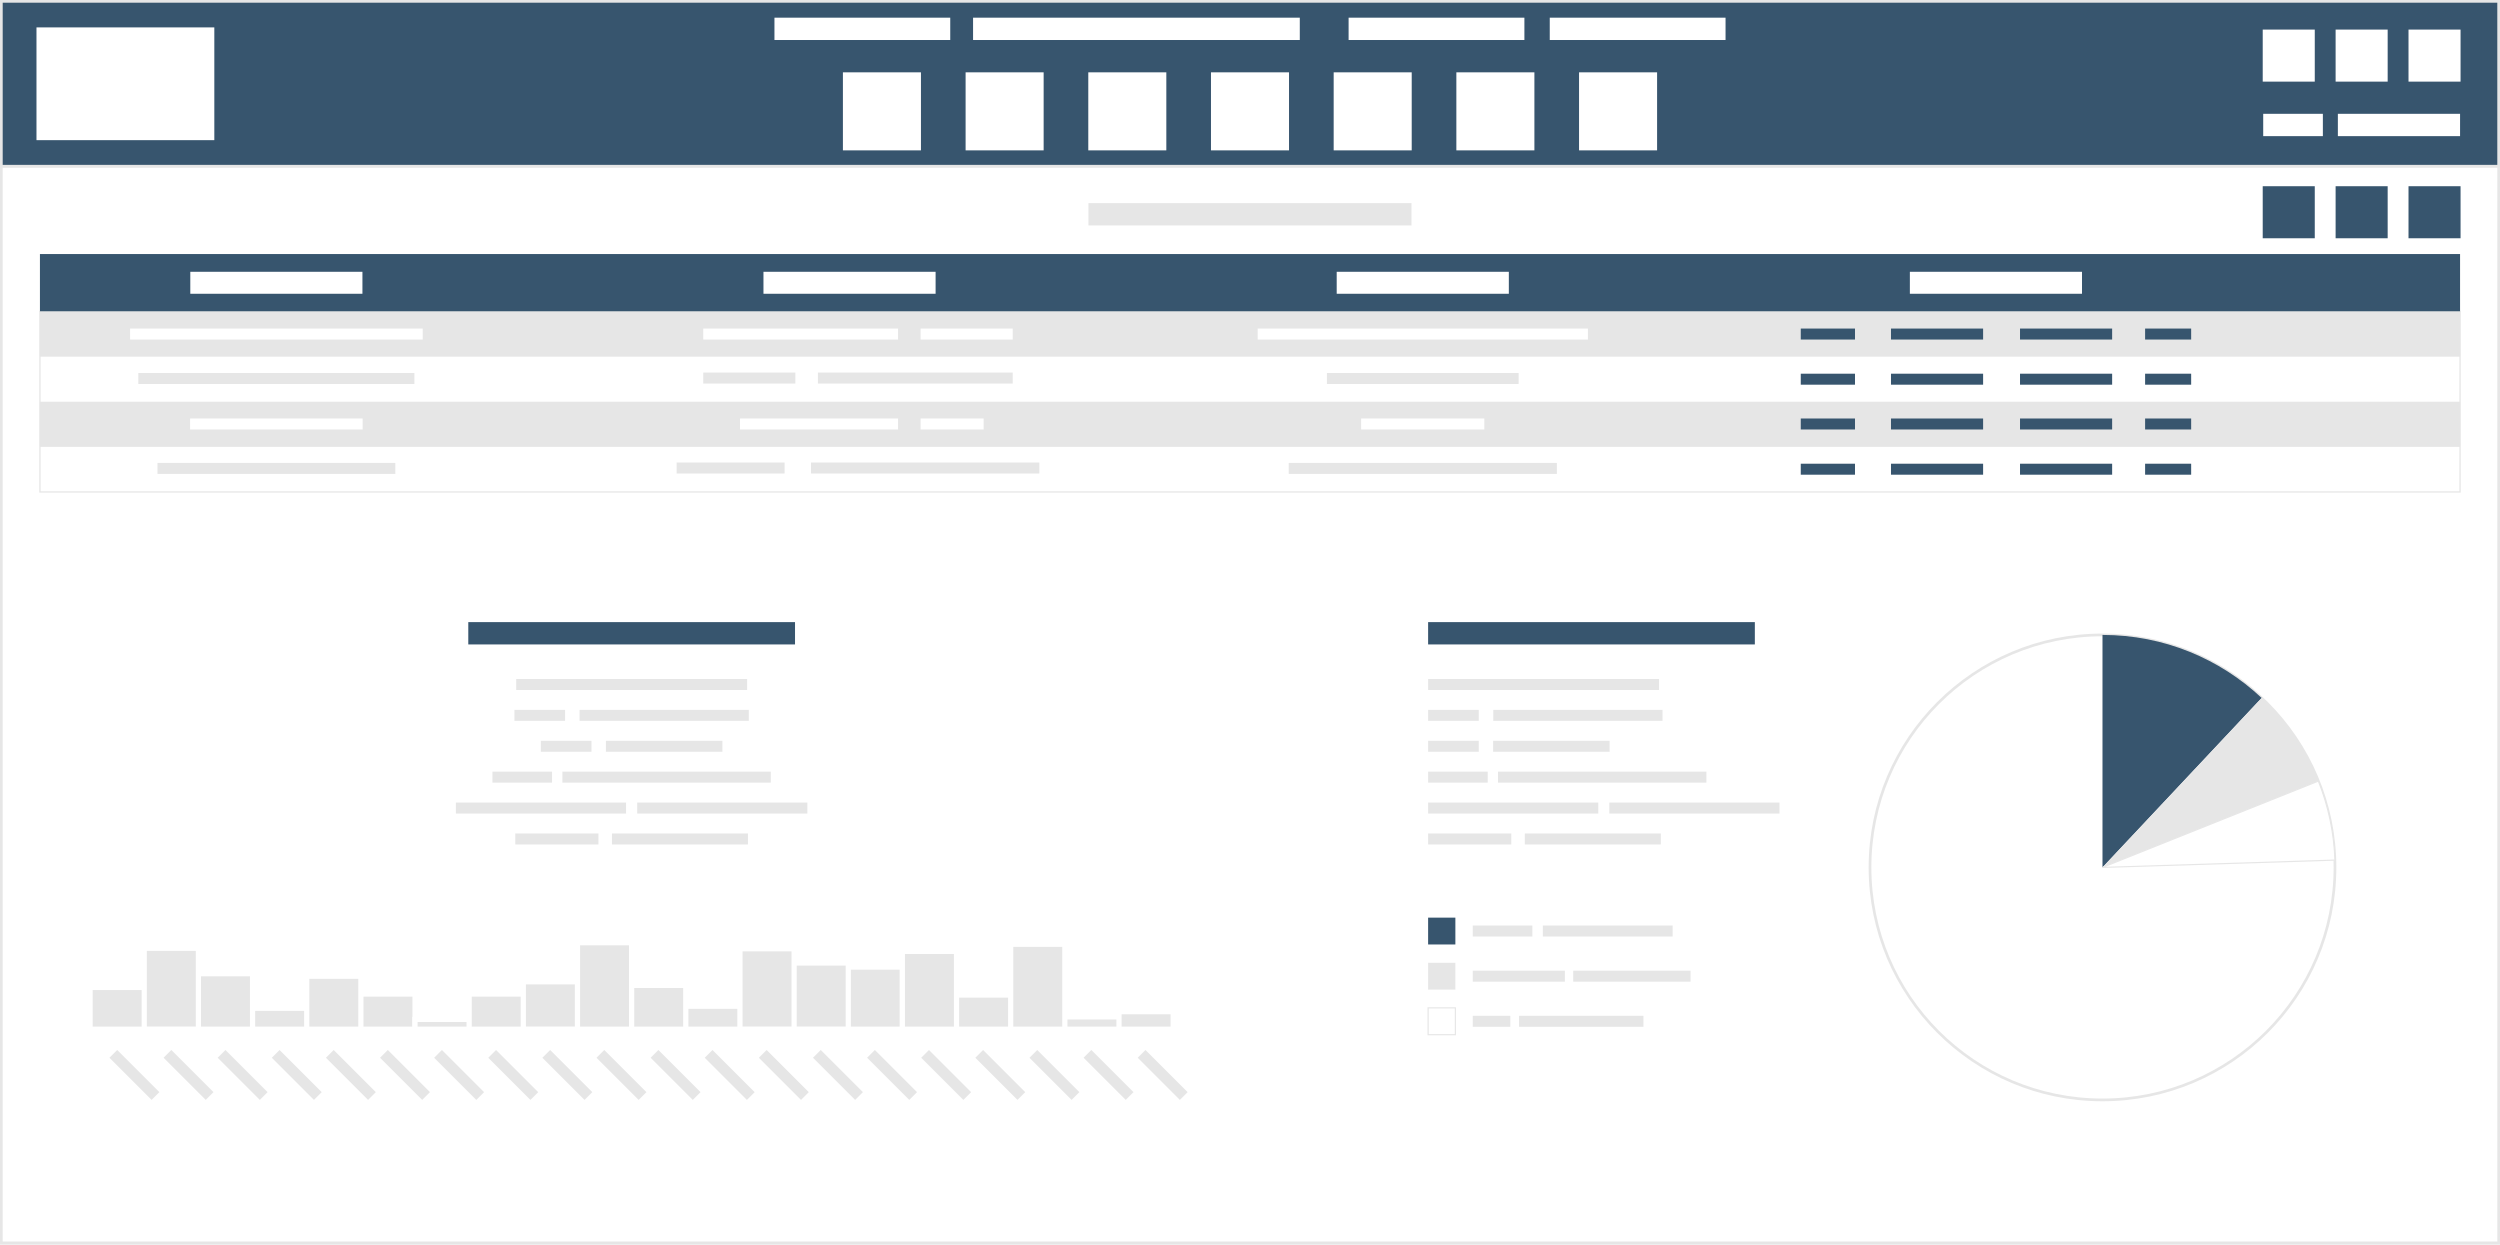
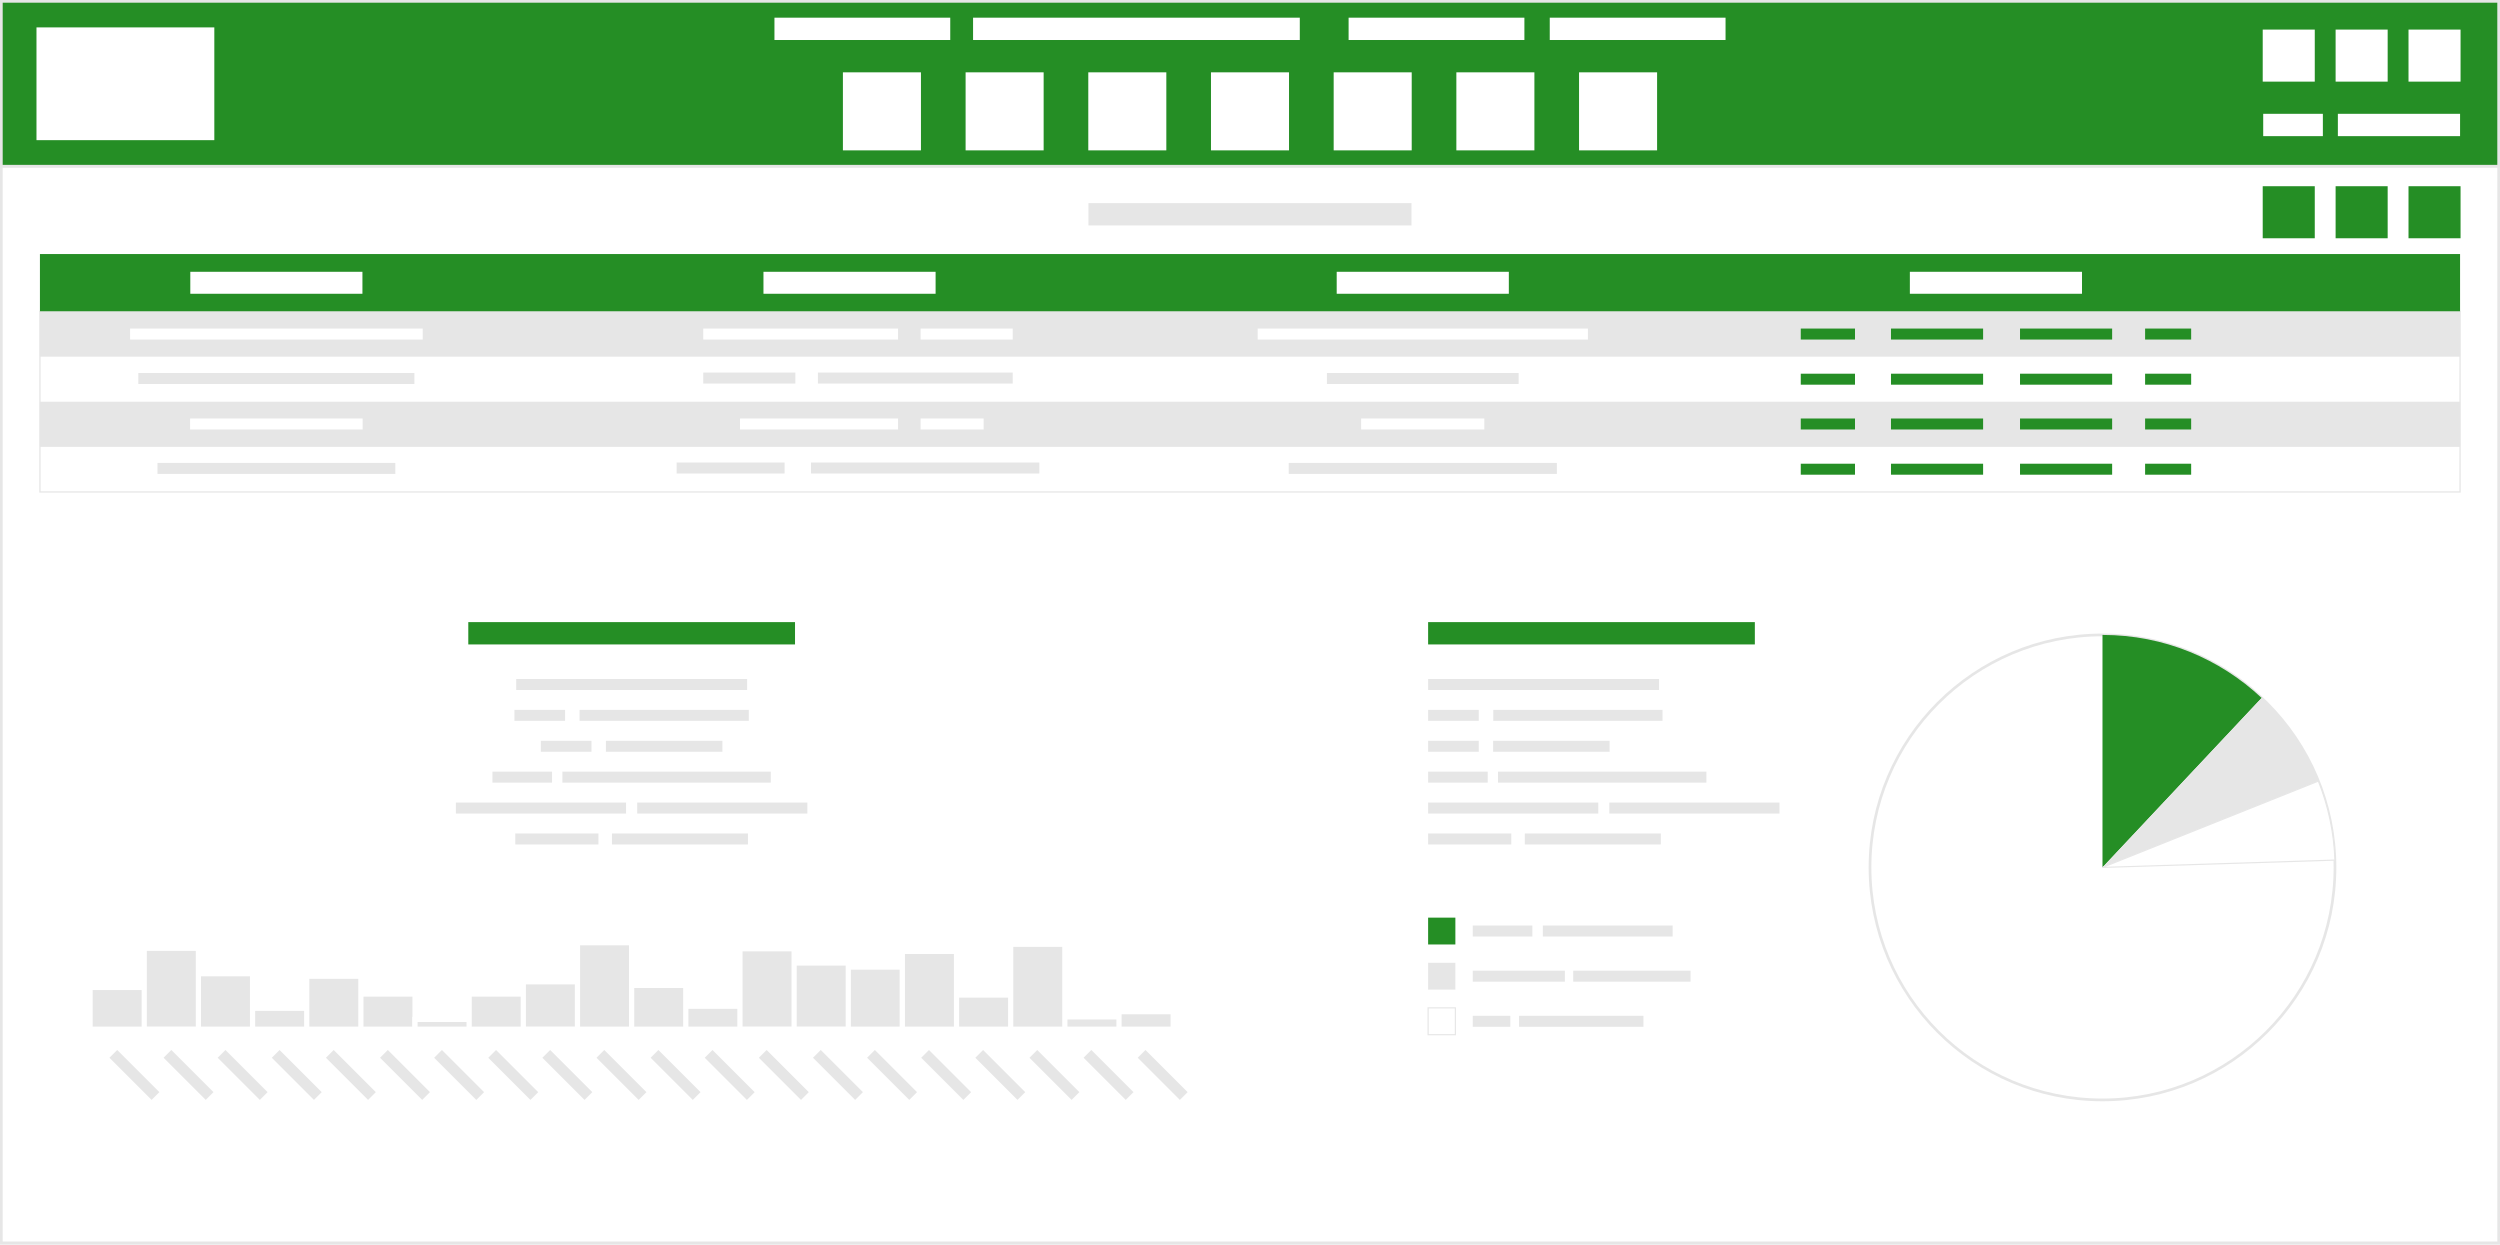
<svg xmlns="http://www.w3.org/2000/svg" width="615.066" height="306.112" viewBox="0 0 35496 17666" shape-rendering="geometricPrecision" text-rendering="geometricPrecision" image-rendering="optimizeQuality" fill-rule="evenodd" clip-rule="evenodd">
  <defs>
    <style>
    .str3 {stroke:white;stroke-width:73.856}
    .str1 {stroke:#E6E6E6;stroke-width:18.453}
    .str0 {stroke:#E6E6E6;stroke-width:38.477}
    .str2 {stroke:#E6E6E6;stroke-width:16.621}
    .fil1 {fill:none}
-     .fil2 {fill:#37556E}
+     .fil2 {fill:#258e25}
    .fil3 {fill:#E6E6E6}
    .fil0 {fill:white}
   </style>
  </defs>
  <g id="Layer_x0020_1">
    <path class="fil0 str0" d="M19 2360h35458v15287H19z" />
    <path class="fil1 str1" d="M567 4423h34362v2562H567z" />
    <path class="fil2 str0" d="M19 19h35458v2341H19z" />
    <path class="fil0" d="M518 389h2525v1601H518zM22420 1027h1108v1108h-1108zM20678 1027h1108v1108h-1108zM18936 1027h1108v1108h-1108zM17194 1027h1108v1108h-1108zM15452 1027h1108v1108h-1108zM13710 1027h1108v1108h-1108zM11968 1027h1108v1108h-1108zM10996 251h2496v317h-2496zM13816 251h4639v317h-4639zM19148 251h2496v317h-2496zM22004 251h2496v317h-2496zM32127 420h739v739h-739zM33162 420h739v739h-739zM34197 420h739v739h-739zM32134 1616h847v317h-847zM33194 1616h1735v317h-1735z" />
    <path class="fil2" d="M567 3607h34362v816H567z" />
    <path class="fil3" d="M15454 2884h4587v317h-4587z" />
    <path class="fil2" d="M34197 2644h739v739h-739z" />
    <path class="fil0" d="M2702 3859h2444v312H2702zM10840 3859h2444v312h-2444zM18979 3859h2444v312h-2444zM27117 3859h2444v312h-2444z" />
    <path class="fil3" d="M567 4423h34362v641H567zM567 5704h34362v641H567z" />
    <path class="fil0" d="M1847 4665h4155v156H1847z" />
    <path class="fil3" d="M1964 5296h3920v156H1964z" />
    <path class="fil0" d="M9985 4665h2766v156H9985zM13071 4665h1308v156h-1308z" />
    <path class="fil3" d="M11613 5290h2766v156h-2766zM9985 5290h1308v156H9985z" />
    <path class="fil0" d="M17857 4665h4689v156h-4689z" />
    <path class="fil3" d="M18840 5296h2722v156h-2722z" />
    <path class="fil0" d="M2699 5942h2450v156H2699z" />
    <path class="fil3" d="M2236 6573h3377v156H2236z" />
    <path class="fil0" d="M10507 5942h2244v156h-2244zM13071 5942h895v156h-895z" />
    <path class="fil3" d="M11515 6567h3242v156h-3242zM9607 6567h1533v156H9607z" />
    <path class="fil0" d="M19326 5942h1749v156h-1749z" />
    <path class="fil3" d="M18298 6573h3807v156h-3807z" />
    <path class="fil2" d="M33162 2644h739v739h-739zM32127 2644h739v739h-739z" />
    <circle class="fil1 str0" cx="29852" cy="12316" r="3301" />
    <path class="fil2" d="M32112 9910c-591-555-1385-895-2260-895v3301l2260-2406z" />
    <path class="fil3" d="M29852 12316l2260-2406c351 330 626 733 805 1180l-3065 1226z" />
    <path class="fil0 str2" d="M29852 12316l3065-1226c143 358 223 738 235 1122l-3300 104z" />
    <path class="fil2" d="M20277 8833h4639v317h-4639z" />
    <path class="fil3" d="M20277 9641h3279v156h-3279zM20277 10079h719v156h-719zM20277 10518h719v156h-719zM20277 10956h846v156h-846zM20277 11395h2416v156h-2416zM20277 11834h1181v156h-1181zM21650 11834h1931v156h-1931zM22850 11395h2416v156h-2416zM21269 10956h2959v156h-2959zM21200 10518h1654v156h-1654zM21202 10079h2403v156h-2403z" />
    <path class="fil2" d="M20277 13029h387v381h-387z" />
    <path class="fil3" d="M20277 13670h387v381h-387z" />
    <path class="fil0 str2" d="M20277 14310h387v381h-387z" />
    <path class="fil3" d="M20911 13141h846v156h-846zM21906 13141h1843v156h-1843zM20911 13782h1308v156h-1308zM22337 13782h1666v156h-1666zM20911 14423h533v156h-533zM21568 14423h1766v156h-1766z" />
    <path class="fil2" d="M6649 8833h4639v317H6649z" />
    <path class="fil3" d="M7329 9641h3279v156H7329zM7316 11834h1181v156H7316zM8689 11834h1931v156H8689zM6473 11395h2416v156H6473zM9047 11395h2416v156H9047zM6992 10956h846v156h-846zM7985 10956h2959v156H7985zM7679 10518h719v156h-719zM8603 10518h1654v156H8603zM7304 10079h719v156h-719zM8229 10079h2403v156H8229z" />
    <path class="fil3 str3" d="M1279 14020h769v593h-769zM2048 13464h769v1148h-769zM2817 13825h769v788h-769zM3586 14316h769v297h-769zM4355 13861h769v752h-769zM5124 14114h769v499h-769z" />
    <path class="fil3 str3" d="M5892 14474h769v139h-769zM6661 14114h769v499h-769zM7430 13940h769v672h-769zM8199 13385h769v1228h-769zM8968 13991h769v622h-769zM9737 14287h769v326h-769zM10506 13471h769v1141h-769zM11275 13673h769v939h-769zM12044 13731h769v882h-769z" />
    <path class="fil3 str3" d="M12812 13508h769v1105h-769zM13581 14128h769v485h-769zM14350 13407h769v1206h-769zM15119 14438h769v175h-769zM15888 14364h769v249h-769z" />
    <path class="fil3" d="M2262.67 15506.7l-598.518-598.518-110.28 110.28 598.518 598.518zM3031.07 15506.7l-598.518-598.518-110.28 110.28 598.518 598.518zM3799.47 15506.7l-598.518-598.518-110.28 110.28 598.518 598.518zM4567.86 15506.7l-598.518-598.518-110.28 110.28 598.518 598.518zM5336.26 15506.7l-598.518-598.518-110.28 110.28 598.518 598.518zM6104.66 15506.7l-598.518-598.518-110.28 110.28 598.518 598.518zM6873.05 15506.7l-598.518-598.518-110.28 110.28 598.518 598.518zM7641.45 15506.7l-598.518-598.518-110.28 110.28 598.518 598.518zM8409.84 15506.7l-598.518-598.518-110.28 110.28 598.518 598.518zM9178.24 15506.7l-598.518-598.518-110.28 110.28 598.518 598.518zM9946.64 15506.7l-598.518-598.518-110.28 110.28 598.518 598.518zM10715 15506.7l-598.518-598.518-110.28 110.28 598.518 598.518zM11483.4 15506.7l-598.518-598.518-110.28 110.28 598.518 598.518zM12251.8 15506.7l-598.518-598.518-110.28 110.28 598.518 598.518zM13020.2 15506.7l-598.518-598.518-110.28 110.28 598.518 598.518zM13788.6 15506.7l-598.518-598.518-110.28 110.28 598.518 598.518zM14557 15506.7l-598.518-598.518-110.28 110.28 598.518 598.518zM15325.4 15506.7l-598.518-598.518-110.28 110.28 598.518 598.518zM16093.8 15506.7l-598.518-598.518-110.28 110.28 598.518 598.518zM16862.2 15506.7l-598.518-598.518-110.28 110.28 598.518 598.518z" />
    <g id="_919335664">
      <path class="fil2" d="M25568 4665h770v156h-770zM26849 4665h1308v156h-1308zM28681 4665h1308v156h-1308zM25568 5306h770v156h-770zM26849 5306h1308v156h-1308zM28681 5306h1308v156h-1308zM25568 5942h770v156h-770zM26849 5942h1308v156h-1308zM28681 5942h1308v156h-1308zM25568 6584h770v156h-770zM26849 6584h1308v156h-1308zM28681 6584h1308v156h-1308zM30457 4665h654v156h-654zM30457 5306h654v156h-654zM30457 5942h654v156h-654zM30457 6584h654v156h-654z" />
    </g>
  </g>
</svg>
